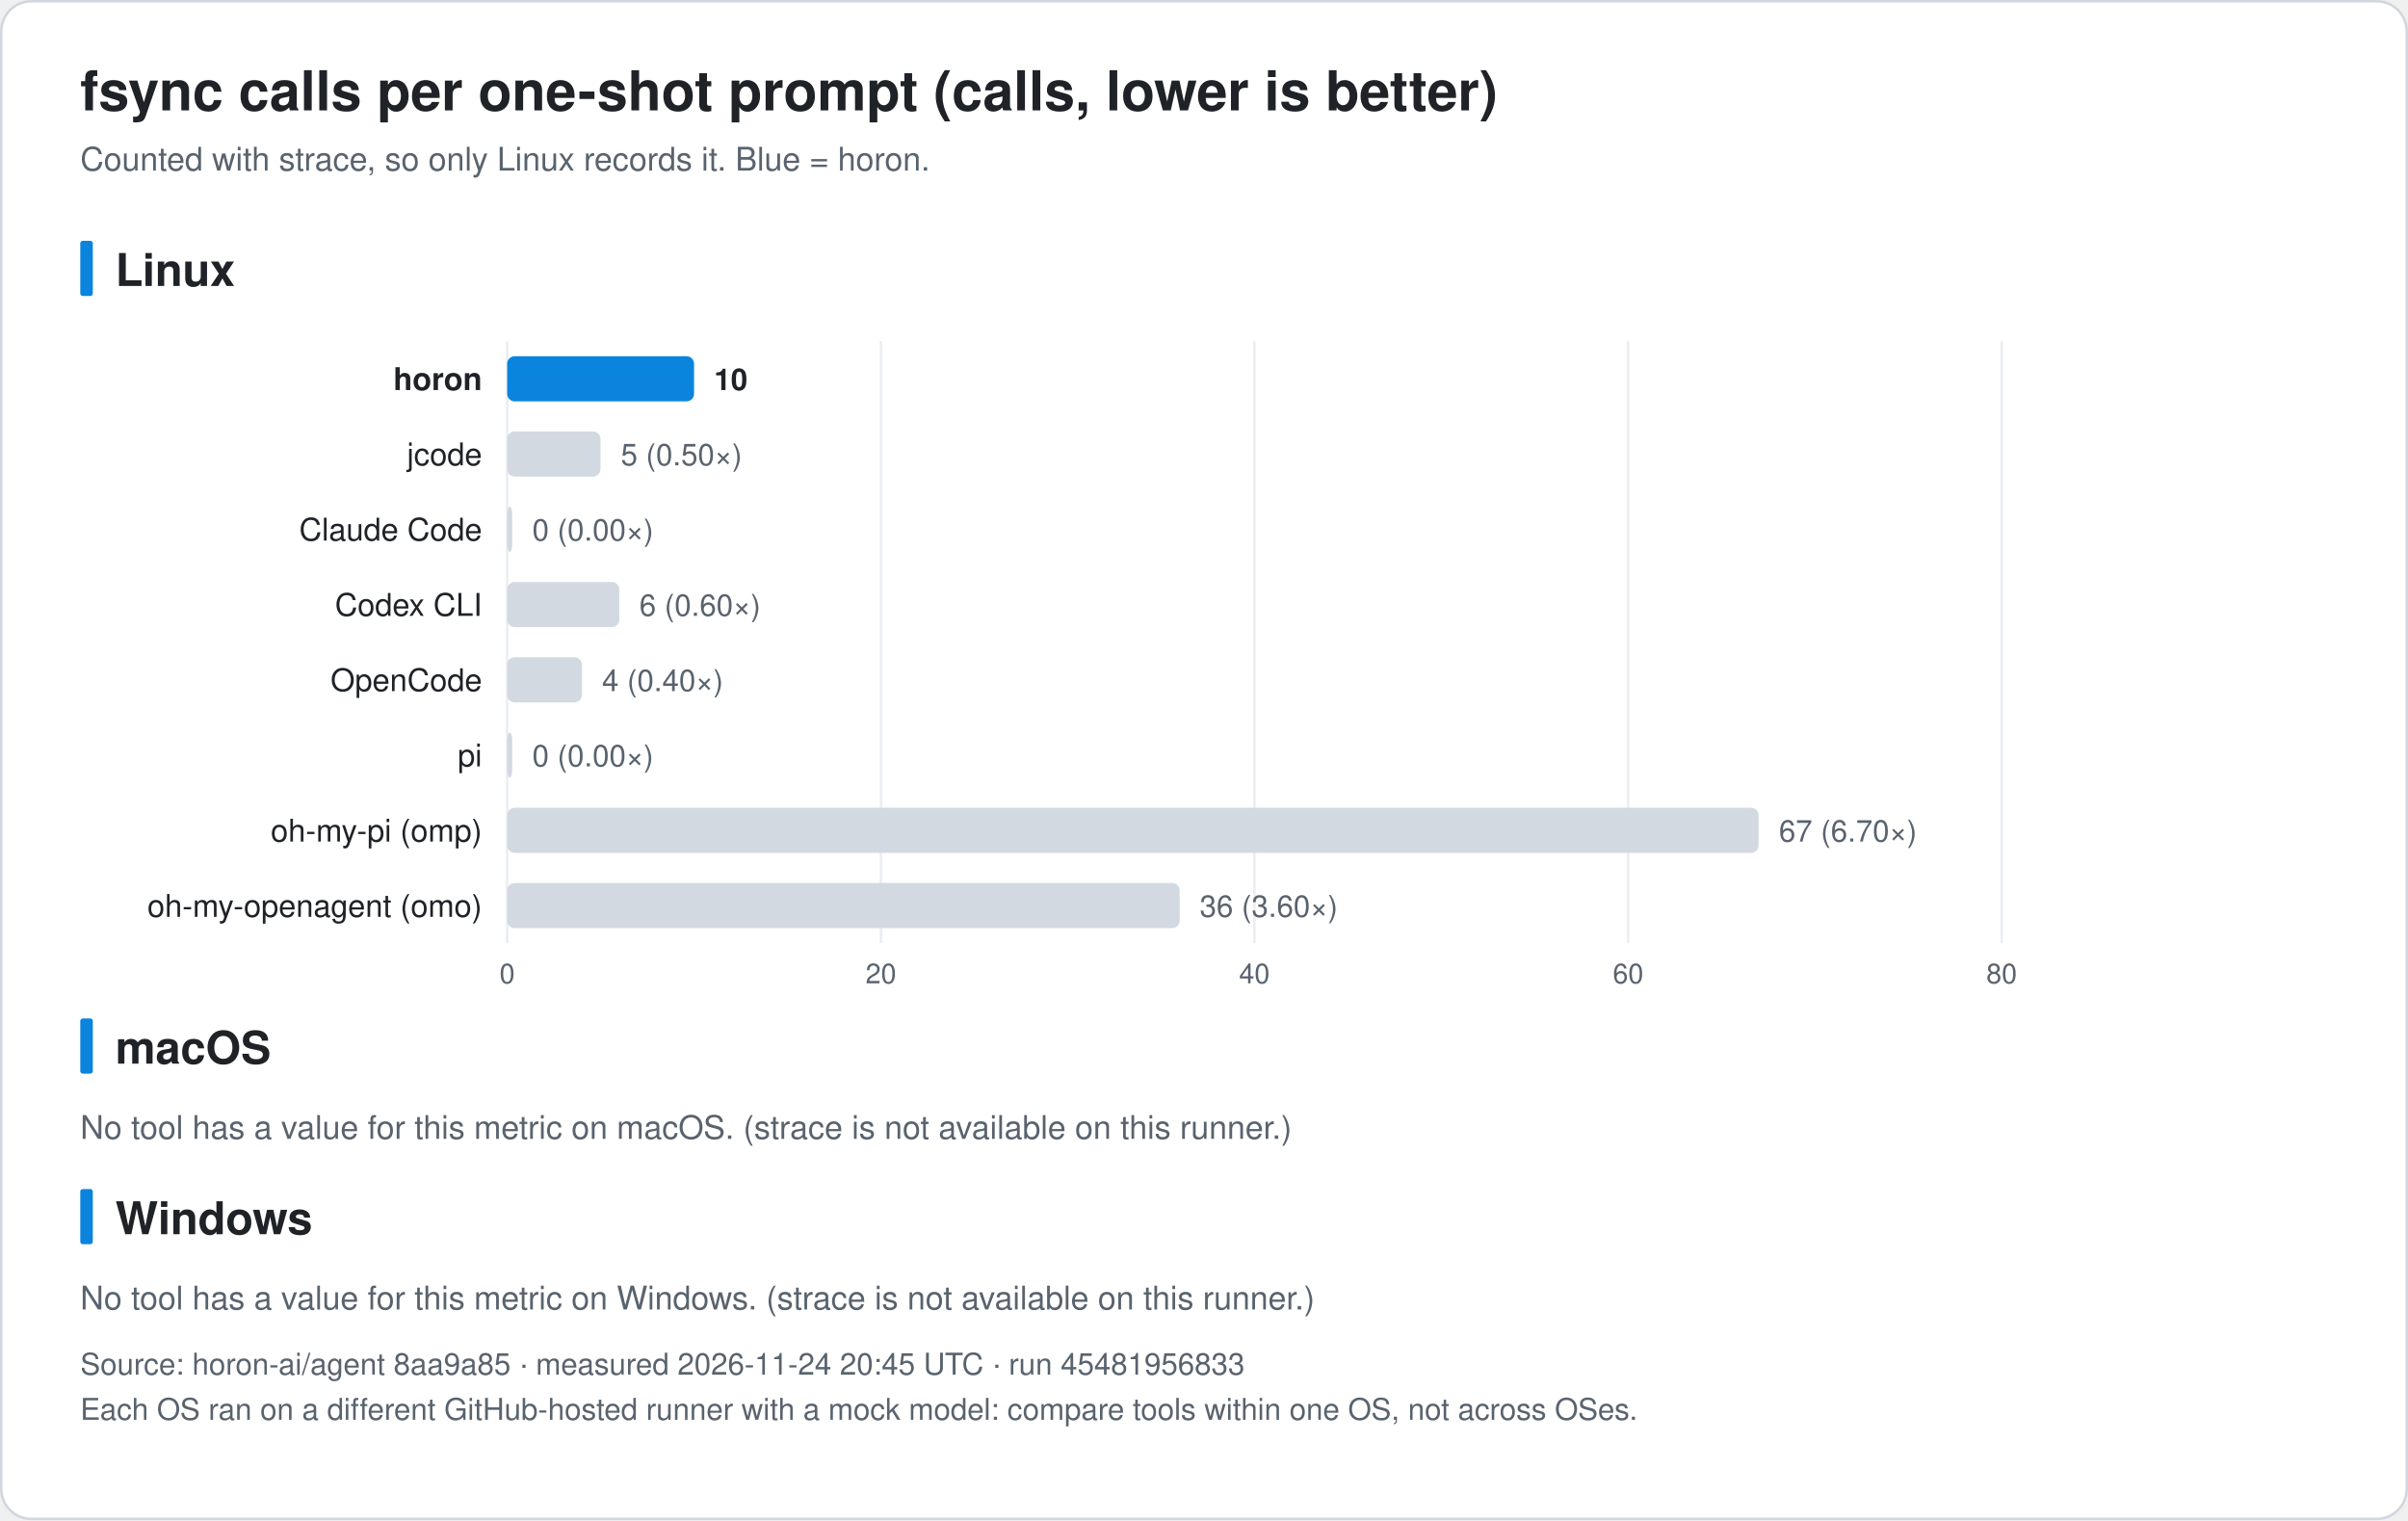
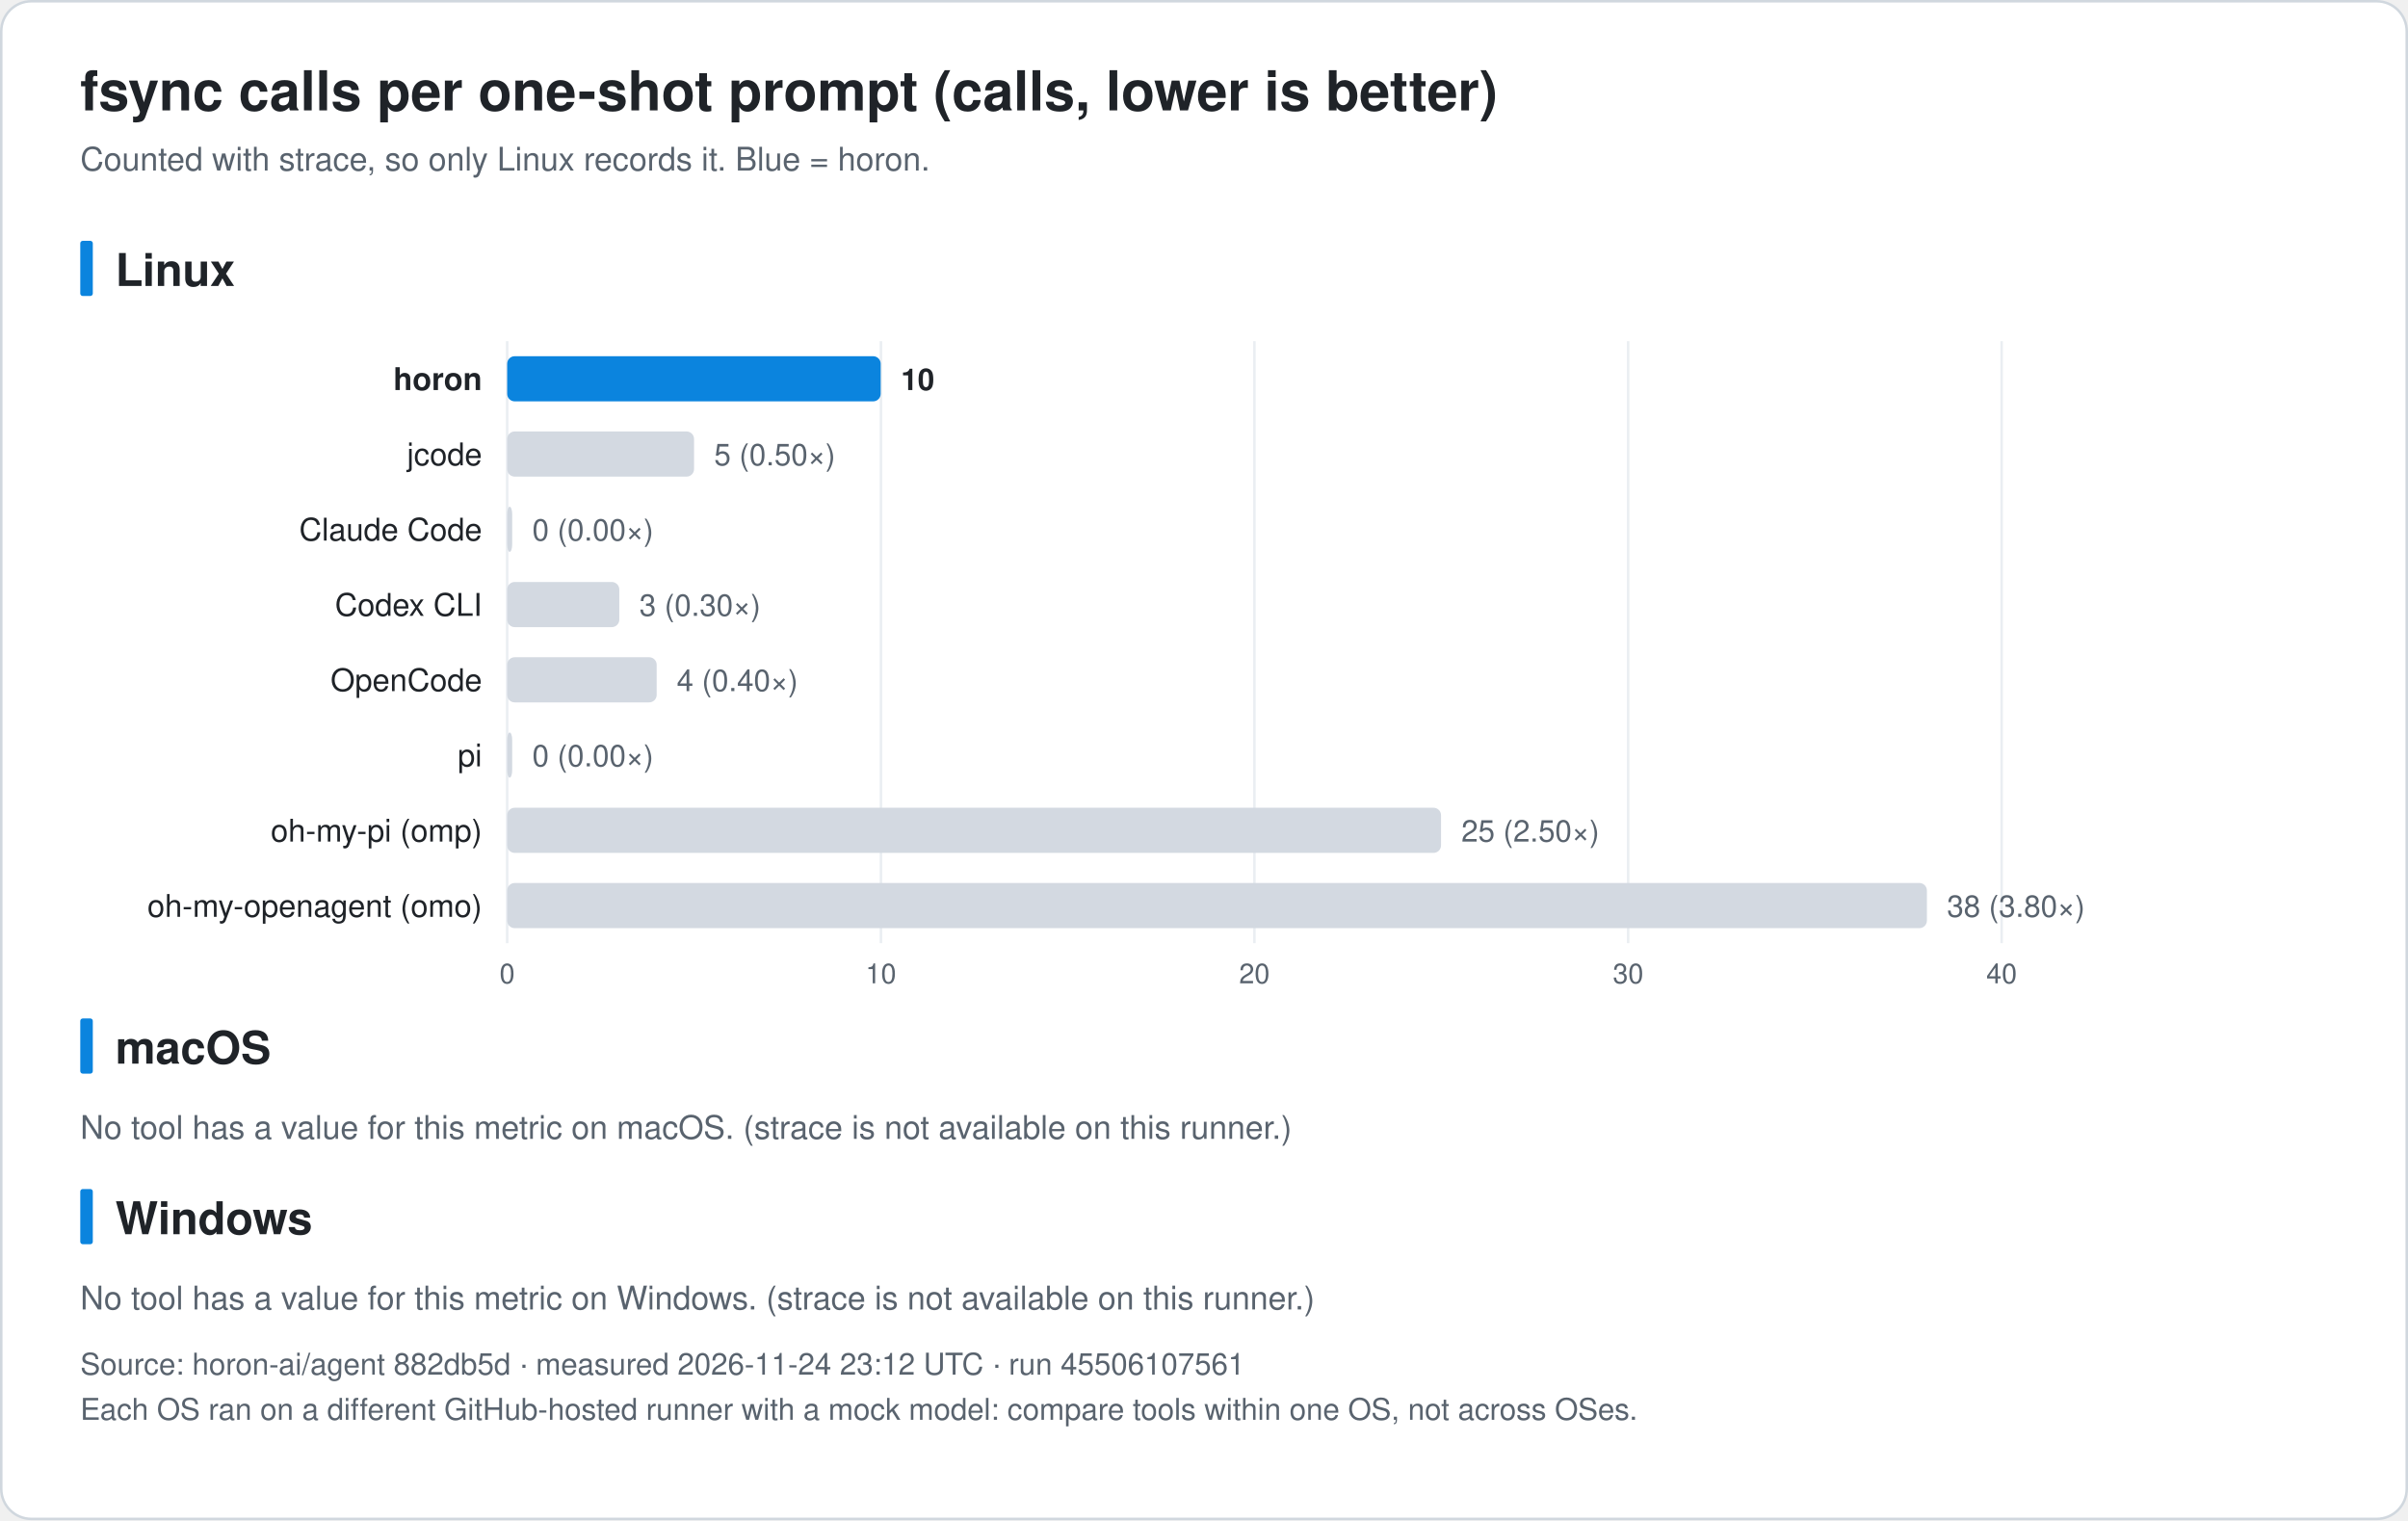
<svg xmlns="http://www.w3.org/2000/svg" width="960" height="606" viewBox="0 0 960 606" font-family="-apple-system, BlinkMacSystemFont, 'Segoe UI', 'Noto Sans KR', 'Apple SD Gothic Neo', Helvetica, Arial, sans-serif" role="img">
  <rect x="0.5" y="0.5" width="959" height="605" rx="12" fill="#ffffff" stroke="#d0d7de" />
  <text x="32.0" y="44.0" font-size="22" fill="#1f2328" text-anchor="start" font-weight="bold">fsync calls per one-shot prompt (calls, lower is better)</text>
  <text x="32.0" y="68.0" font-size="13" fill="#59636e" text-anchor="start" font-weight="normal">Counted with strace, so only Linux records it. Blue = horon.</text>
  <rect x="32" y="96.0" width="5" height="22" rx="1" fill="#0b84de" />
  <text x="46.0" y="114.0" font-size="18" fill="#1f2328" text-anchor="start" font-weight="bold">Linux</text>
  <line x1="202.2" y1="136.0" x2="202.2" y2="376.0" stroke="#eaeef2" />
  <text x="202.2" y="392.0" font-size="11" fill="#59636e" text-anchor="middle" font-weight="normal">0</text>
  <line x1="351.2" y1="136.0" x2="351.2" y2="376.0" stroke="#eaeef2" />
-   <text x="351.2" y="392.0" font-size="11" fill="#59636e" text-anchor="middle" font-weight="normal">20</text>
+   <text x="351.2" y="392.0" font-size="11" fill="#59636e" text-anchor="middle" font-weight="normal">10</text>
  <line x1="500.1" y1="136.0" x2="500.1" y2="376.0" stroke="#eaeef2" />
-   <text x="500.1" y="392.0" font-size="11" fill="#59636e" text-anchor="middle" font-weight="normal">40</text>
+   <text x="500.1" y="392.0" font-size="11" fill="#59636e" text-anchor="middle" font-weight="normal">20</text>
  <line x1="649.1" y1="136.0" x2="649.1" y2="376.0" stroke="#eaeef2" />
-   <text x="649.1" y="392.0" font-size="11" fill="#59636e" text-anchor="middle" font-weight="normal">60</text>
+   <text x="649.1" y="392.0" font-size="11" fill="#59636e" text-anchor="middle" font-weight="normal">30</text>
  <line x1="798.0" y1="136.0" x2="798.0" y2="376.0" stroke="#eaeef2" />
-   <text x="798.0" y="392.0" font-size="11" fill="#59636e" text-anchor="middle" font-weight="normal">80</text>
+   <text x="798.0" y="392.0" font-size="11" fill="#59636e" text-anchor="middle" font-weight="normal">40</text>
  <text x="192.2" y="155.5" font-size="12.5" fill="#1f2328" text-anchor="end" font-weight="bold">horon</text>
-   <rect x="202.2" y="142.0" width="74.5" height="18" rx="3" fill="#0b84de" />
-   <text x="284.7" y="155.5" font-size="12" fill="#1f2328" text-anchor="start" font-weight="bold">10</text>
+   <rect x="202.2" y="142.0" width="148.9" height="18" rx="3" fill="#0b84de" />
+   <text x="359.2" y="155.5" font-size="12" fill="#1f2328" text-anchor="start" font-weight="bold">10</text>
  <text x="192.2" y="185.5" font-size="12.5" fill="#1f2328" text-anchor="end" font-weight="normal">jcode</text>
-   <rect x="202.2" y="172.0" width="37.2" height="18" rx="3" fill="#d3d9e1" />
-   <text x="247.5" y="185.5" font-size="12" fill="#59636e" text-anchor="start" font-weight="normal">5 (0.50×)</text>
+   <rect x="202.2" y="172.0" width="74.5" height="18" rx="3" fill="#d3d9e1" />
+   <text x="284.7" y="185.5" font-size="12" fill="#59636e" text-anchor="start" font-weight="normal">5 (0.50×)</text>
  <text x="192.2" y="215.5" font-size="12.5" fill="#1f2328" text-anchor="end" font-weight="normal">Claude Code</text>
  <rect x="202.2" y="202.0" width="2.0" height="18" rx="3" fill="#d3d9e1" />
  <text x="212.2" y="215.5" font-size="12" fill="#59636e" text-anchor="start" font-weight="normal">0 (0.00×)</text>
  <text x="192.2" y="245.5" font-size="12.5" fill="#1f2328" text-anchor="end" font-weight="normal">Codex CLI</text>
  <rect x="202.2" y="232.0" width="44.7" height="18" rx="3" fill="#d3d9e1" />
-   <text x="254.9" y="245.5" font-size="12" fill="#59636e" text-anchor="start" font-weight="normal">6 (0.60×)</text>
+   <text x="254.9" y="245.5" font-size="12" fill="#59636e" text-anchor="start" font-weight="normal">3 (0.30×)</text>
  <text x="192.2" y="275.5" font-size="12.5" fill="#1f2328" text-anchor="end" font-weight="normal">OpenCode</text>
-   <rect x="202.2" y="262.0" width="29.8" height="18" rx="3" fill="#d3d9e1" />
-   <text x="240.0" y="275.5" font-size="12" fill="#59636e" text-anchor="start" font-weight="normal">4 (0.40×)</text>
+   <rect x="202.2" y="262.0" width="59.6" height="18" rx="3" fill="#d3d9e1" />
+   <text x="269.8" y="275.5" font-size="12" fill="#59636e" text-anchor="start" font-weight="normal">4 (0.40×)</text>
  <text x="192.2" y="305.5" font-size="12.5" fill="#1f2328" text-anchor="end" font-weight="normal">pi</text>
  <rect x="202.2" y="292.0" width="2.0" height="18" rx="3" fill="#d3d9e1" />
  <text x="212.2" y="305.5" font-size="12" fill="#59636e" text-anchor="start" font-weight="normal">0 (0.00×)</text>
  <text x="192.2" y="335.5" font-size="12.5" fill="#1f2328" text-anchor="end" font-weight="normal">oh-my-pi (omp)</text>
-   <rect x="202.2" y="322.0" width="498.9" height="18" rx="3" fill="#d3d9e1" />
-   <text x="709.2" y="335.5" font-size="12" fill="#59636e" text-anchor="start" font-weight="normal">67 (6.70×)</text>
+   <rect x="202.2" y="322.0" width="372.3" height="18" rx="3" fill="#d3d9e1" />
+   <text x="582.6" y="335.5" font-size="12" fill="#59636e" text-anchor="start" font-weight="normal">25 (2.50×)</text>
  <text x="192.2" y="365.5" font-size="12.5" fill="#1f2328" text-anchor="end" font-weight="normal">oh-my-openagent (omo)</text>
-   <rect x="202.2" y="352.0" width="268.1" height="18" rx="3" fill="#d3d9e1" />
-   <text x="478.3" y="365.5" font-size="12" fill="#59636e" text-anchor="start" font-weight="normal">36 (3.60×)</text>
+   <rect x="202.2" y="352.0" width="566.0" height="18" rx="3" fill="#d3d9e1" />
+   <text x="776.2" y="365.5" font-size="12" fill="#59636e" text-anchor="start" font-weight="normal">38 (3.80×)</text>
  <rect x="32" y="406.0" width="5" height="22" rx="1" fill="#0b84de" />
  <text x="46.0" y="424.0" font-size="18" fill="#1f2328" text-anchor="start" font-weight="bold">macOS</text>
  <text x="32.0" y="454.0" font-size="13" fill="#59636e" text-anchor="start" font-weight="normal">No tool has a value for this metric on macOS. (strace is not available on this runner.)</text>
  <rect x="32" y="474.0" width="5" height="22" rx="1" fill="#0b84de" />
  <text x="46.0" y="492.0" font-size="18" fill="#1f2328" text-anchor="start" font-weight="bold">Windows</text>
  <text x="32.0" y="522.0" font-size="13" fill="#59636e" text-anchor="start" font-weight="normal">No tool has a value for this metric on Windows. (strace is not available on this runner.)</text>
-   <text x="32.0" y="548.0" font-size="12" fill="#59636e" text-anchor="start" font-weight="normal">Source: horon-ai/agent 8aa9a85 · measured 2026-11-24 20:45 UTC · run 45481956833</text>
+   <text x="32.0" y="548.0" font-size="12" fill="#59636e" text-anchor="start" font-weight="normal">Source: horon-ai/agent 882db5d · measured 2026-11-24 23:12 UTC · run 45506107561</text>
  <text x="32.0" y="566.0" font-size="12" fill="#59636e" text-anchor="start" font-weight="normal">Each OS ran on a different GitHub-hosted runner with a mock model: compare tools within one OS, not across OSes.</text>
</svg>
